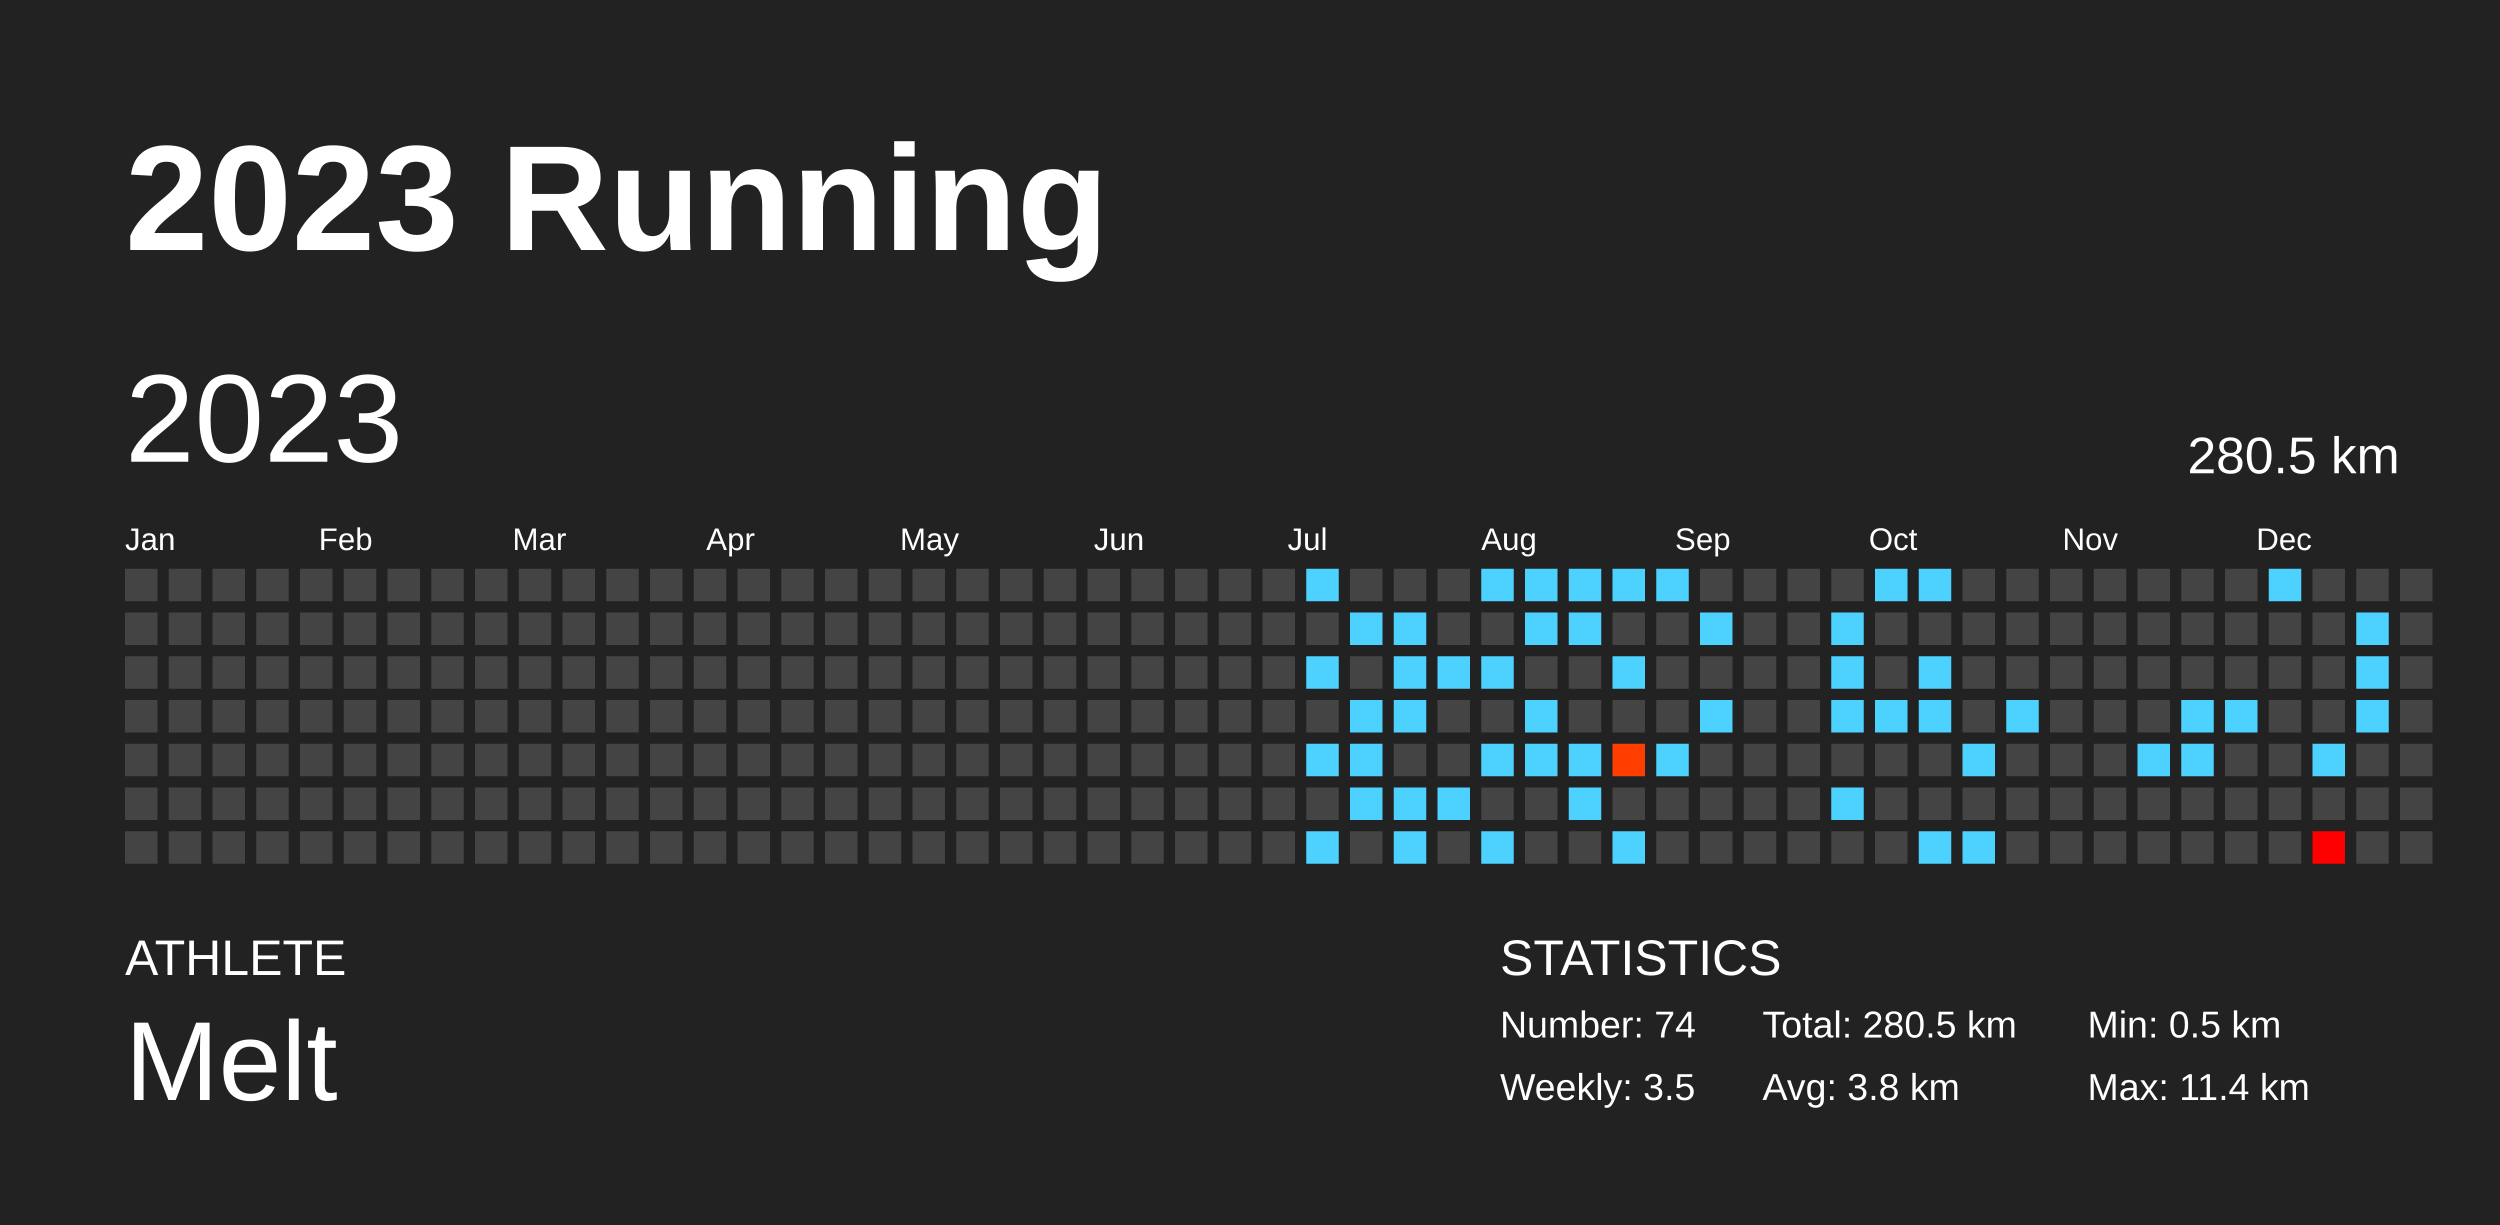
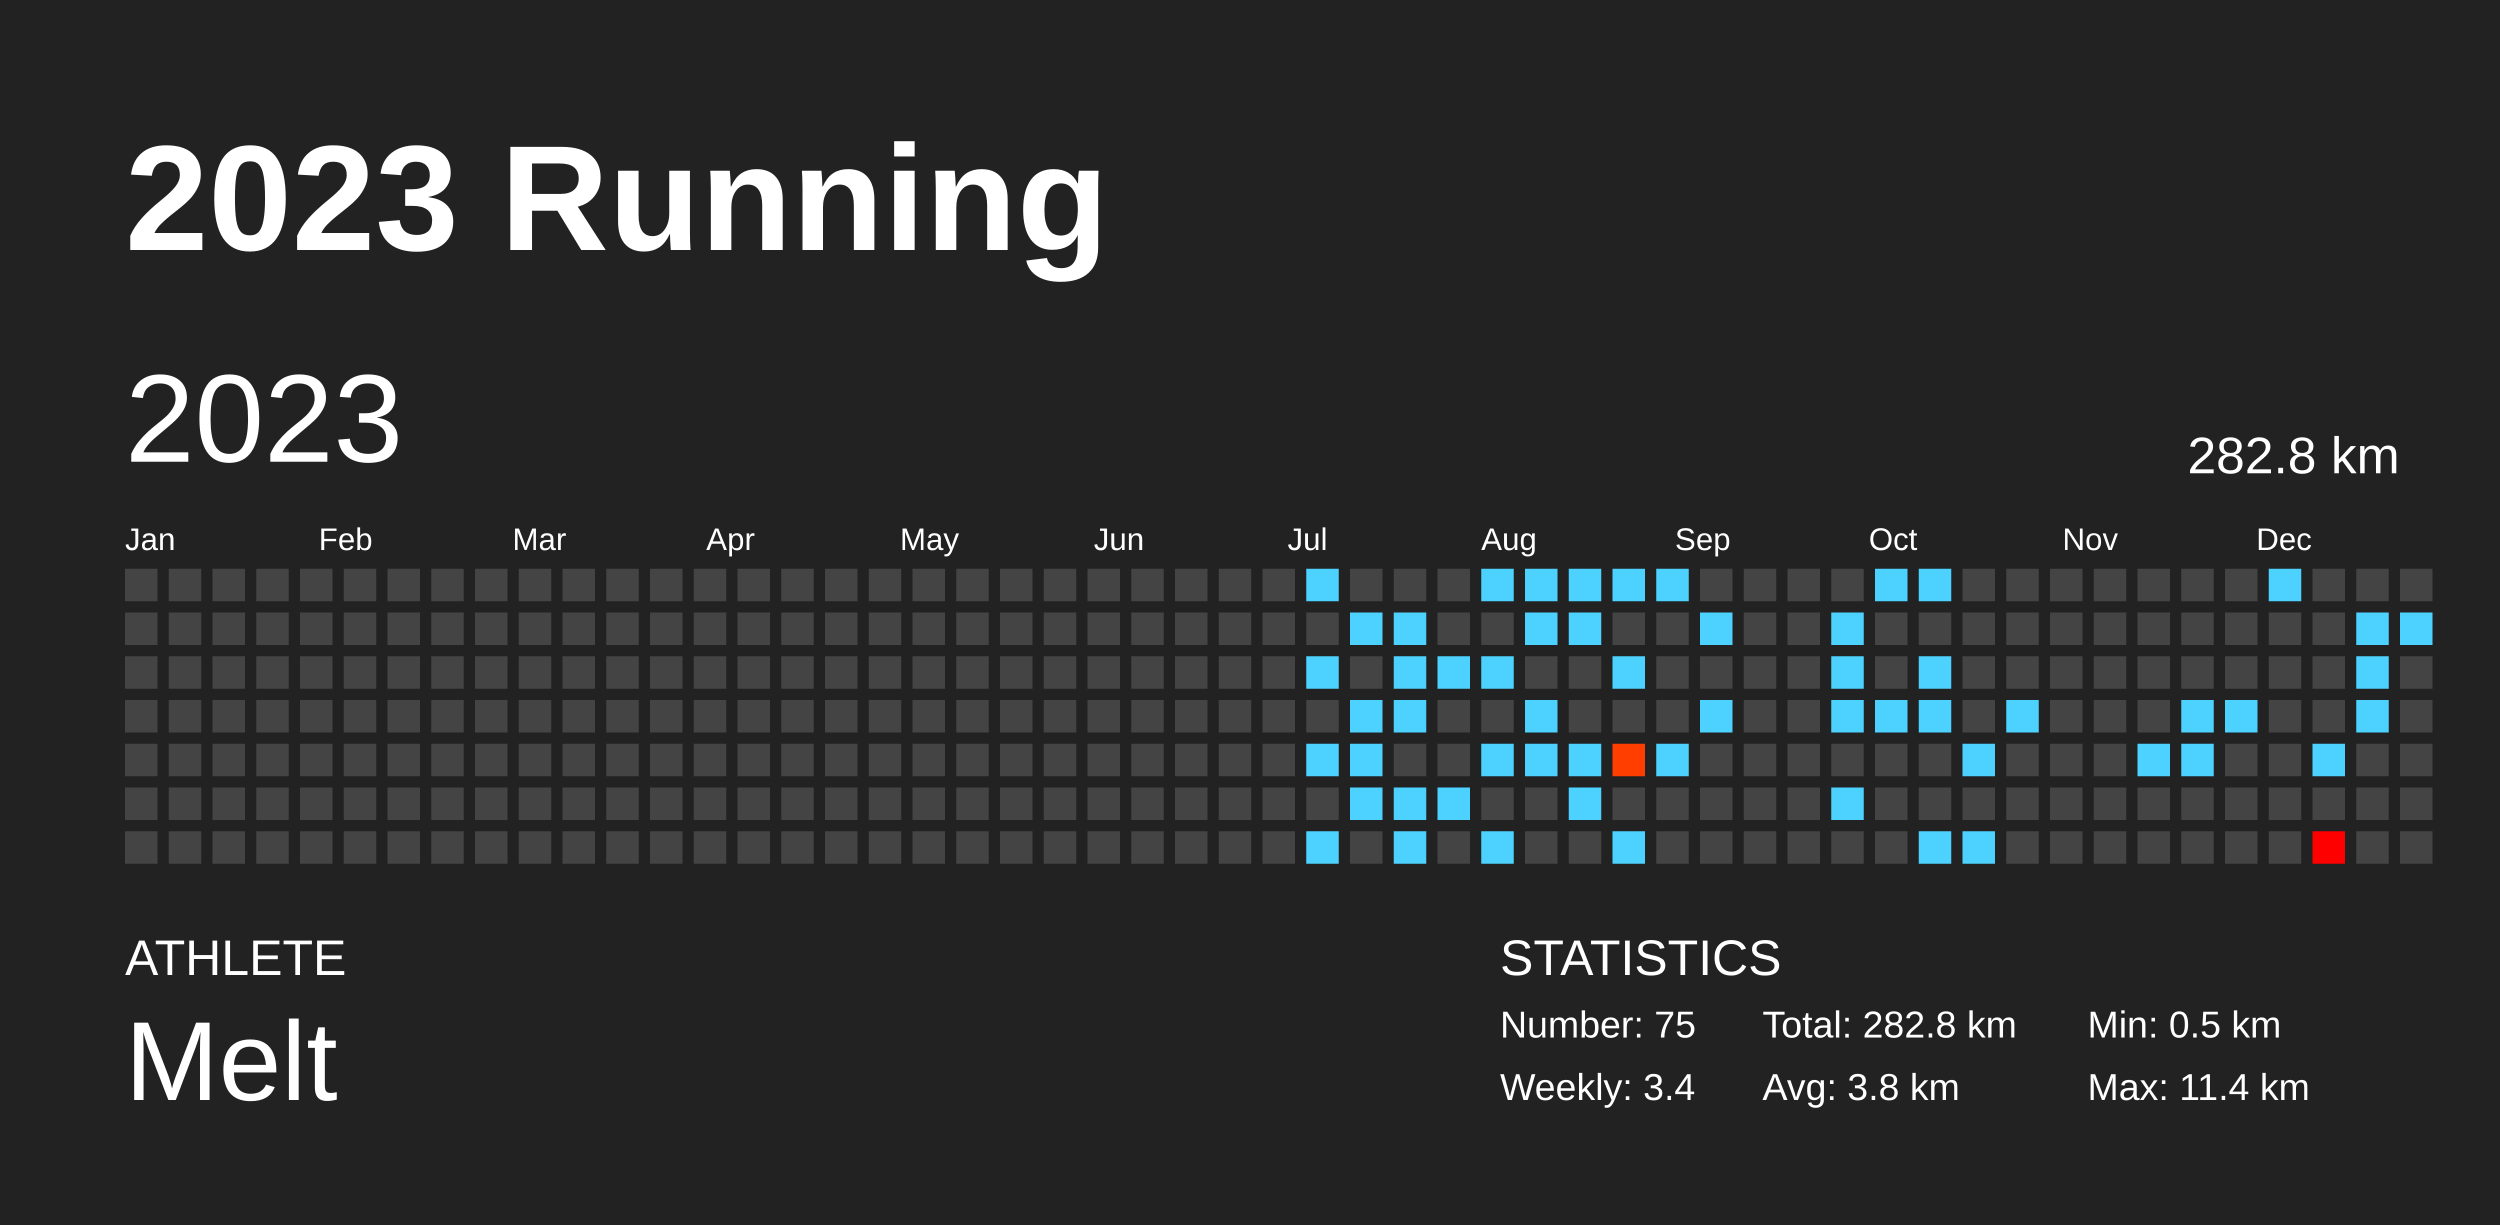
<svg xmlns="http://www.w3.org/2000/svg" baseProfile="full" height="98mm" version="1.1" viewBox="0,0,200,98" width="200mm">
  <defs />
  <rect fill="#222222" height="98" width="200" x="0" y="0" />
  <text fill="#FFFFFF" style="font-size:12px; font-family:Arial; font-weight:bold;" x="10" y="20">2023 Running</text>
  <text fill="#FFFFFF" style="font-size:4px; font-family:Arial" x="10" y="78">ATHLETE</text>
  <text fill="#FFFFFF" style="font-size:9px; font-family:Arial" x="10" y="88">Melt</text>
  <text fill="#FFFFFF" style="font-size:4px; font-family:Arial" x="120" y="78">STATISTICS</text>
-   <text fill="#FFFFFF" style="font-size:3px; font-family:Arial" x="120" y="83">Number: 74</text>
-   <text fill="#FFFFFF" style="font-size:3px; font-family:Arial" x="120" y="88">Weekly: 3.5</text>
-   <text fill="#FFFFFF" style="font-size:3px; font-family:Arial" x="141" y="83">Total: 280.5 km</text>
+   <text fill="#FFFFFF" style="font-size:3px; font-family:Arial" x="120" y="83">Number: 75</text>
+   <text fill="#FFFFFF" style="font-size:3px; font-family:Arial" x="120" y="88">Weekly: 3.4</text>
+   <text fill="#FFFFFF" style="font-size:3px; font-family:Arial" x="141" y="83">Total: 282.8 km</text>
  <text fill="#FFFFFF" style="font-size:3px; font-family:Arial" x="141" y="88">Avg: 3.8 km</text>
  <text fill="#FFFFFF" style="font-size:3px; font-family:Arial" x="167" y="83">Min: 0.5 km</text>
  <text fill="#FFFFFF" style="font-size:3px; font-family:Arial" x="167" y="88">Max: 11.4 km</text>
  <text dominant-baseline="hanging" fill="#FFFFFF" style="font-size:10.0px; font-family:Arial;" x="10" y="30">2023</text>
-   <text dominant-baseline="hanging" fill="#FFFFFF" style="font-size:4.125px; font-family:Arial;" x="175" y="35">280.5 km</text>
+   <text dominant-baseline="hanging" fill="#FFFFFF" style="font-size:4.125px; font-family:Arial;" x="175" y="35">282.8 km</text>
  <text fill="#FFFFFF" style="font-size:2.5px; font-family:Arial" x="10.0" y="44">Jan</text>
  <text fill="#FFFFFF" style="font-size:2.5px; font-family:Arial" x="25.5" y="44">Feb</text>
  <text fill="#FFFFFF" style="font-size:2.5px; font-family:Arial" x="41.0" y="44">Mar</text>
  <text fill="#FFFFFF" style="font-size:2.5px; font-family:Arial" x="56.5" y="44">Apr</text>
  <text fill="#FFFFFF" style="font-size:2.5px; font-family:Arial" x="72.0" y="44">May</text>
  <text fill="#FFFFFF" style="font-size:2.5px; font-family:Arial" x="87.5" y="44">Jun</text>
  <text fill="#FFFFFF" style="font-size:2.5px; font-family:Arial" x="103.0" y="44">Jul</text>
  <text fill="#FFFFFF" style="font-size:2.5px; font-family:Arial" x="118.5" y="44">Aug</text>
  <text fill="#FFFFFF" style="font-size:2.5px; font-family:Arial" x="134.0" y="44">Sep</text>
  <text fill="#FFFFFF" style="font-size:2.5px; font-family:Arial" x="149.5" y="44">Oct</text>
  <text fill="#FFFFFF" style="font-size:2.5px; font-family:Arial" x="165.0" y="44">Nov</text>
  <text fill="#FFFFFF" style="font-size:2.5px; font-family:Arial" x="180.5" y="44">Dec</text>
  <rect fill="#444444" height="2.6" width="2.6" x="10.0" y="45.5" />
  <rect fill="#444444" height="2.6" width="2.6" x="10.0" y="49.0" />
  <rect fill="#444444" height="2.6" width="2.6" x="10.0" y="52.5" />
  <rect fill="#444444" height="2.6" width="2.6" x="10.0" y="56.0" />
  <rect fill="#444444" height="2.6" width="2.6" x="10.0" y="59.5" />
  <rect fill="#444444" height="2.6" width="2.6" x="10.0" y="63.0" />
  <rect fill="#444444" height="2.6" width="2.6" x="10.0" y="66.5" />
  <rect fill="#444444" height="2.6" width="2.6" x="13.5" y="45.5" />
  <rect fill="#444444" height="2.6" width="2.6" x="13.5" y="49.0" />
  <rect fill="#444444" height="2.6" width="2.6" x="13.5" y="52.5" />
  <rect fill="#444444" height="2.6" width="2.6" x="13.5" y="56.0" />
  <rect fill="#444444" height="2.6" width="2.6" x="13.5" y="59.5" />
  <rect fill="#444444" height="2.6" width="2.6" x="13.5" y="63.0" />
  <rect fill="#444444" height="2.6" width="2.6" x="13.5" y="66.5" />
  <rect fill="#444444" height="2.6" width="2.6" x="17.0" y="45.5" />
  <rect fill="#444444" height="2.6" width="2.6" x="17.0" y="49.0" />
  <rect fill="#444444" height="2.6" width="2.6" x="17.0" y="52.5" />
  <rect fill="#444444" height="2.6" width="2.6" x="17.0" y="56.0" />
  <rect fill="#444444" height="2.6" width="2.6" x="17.0" y="59.5" />
  <rect fill="#444444" height="2.6" width="2.6" x="17.0" y="63.0" />
  <rect fill="#444444" height="2.6" width="2.6" x="17.0" y="66.5" />
  <rect fill="#444444" height="2.6" width="2.6" x="20.5" y="45.5" />
  <rect fill="#444444" height="2.6" width="2.6" x="20.5" y="49.0" />
  <rect fill="#444444" height="2.6" width="2.6" x="20.5" y="52.5" />
  <rect fill="#444444" height="2.6" width="2.6" x="20.5" y="56.0" />
  <rect fill="#444444" height="2.6" width="2.6" x="20.5" y="59.5" />
  <rect fill="#444444" height="2.6" width="2.6" x="20.5" y="63.0" />
  <rect fill="#444444" height="2.6" width="2.6" x="20.5" y="66.5" />
  <rect fill="#444444" height="2.6" width="2.6" x="24.0" y="45.5" />
  <rect fill="#444444" height="2.6" width="2.6" x="24.0" y="49.0" />
  <rect fill="#444444" height="2.6" width="2.6" x="24.0" y="52.5" />
  <rect fill="#444444" height="2.6" width="2.6" x="24.0" y="56.0" />
  <rect fill="#444444" height="2.6" width="2.6" x="24.0" y="59.5" />
  <rect fill="#444444" height="2.6" width="2.6" x="24.0" y="63.0" />
  <rect fill="#444444" height="2.6" width="2.6" x="24.0" y="66.5" />
  <rect fill="#444444" height="2.6" width="2.6" x="27.5" y="45.5" />
  <rect fill="#444444" height="2.6" width="2.6" x="27.5" y="49.0" />
  <rect fill="#444444" height="2.6" width="2.6" x="27.5" y="52.5" />
  <rect fill="#444444" height="2.6" width="2.6" x="27.5" y="56.0" />
  <rect fill="#444444" height="2.6" width="2.6" x="27.5" y="59.5" />
  <rect fill="#444444" height="2.6" width="2.6" x="27.5" y="63.0" />
  <rect fill="#444444" height="2.6" width="2.6" x="27.5" y="66.5" />
  <rect fill="#444444" height="2.6" width="2.6" x="31.0" y="45.5" />
  <rect fill="#444444" height="2.6" width="2.6" x="31.0" y="49.0" />
  <rect fill="#444444" height="2.6" width="2.6" x="31.0" y="52.5" />
  <rect fill="#444444" height="2.6" width="2.6" x="31.0" y="56.0" />
  <rect fill="#444444" height="2.6" width="2.6" x="31.0" y="59.5" />
  <rect fill="#444444" height="2.6" width="2.6" x="31.0" y="63.0" />
  <rect fill="#444444" height="2.6" width="2.6" x="31.0" y="66.5" />
  <rect fill="#444444" height="2.6" width="2.6" x="34.5" y="45.5" />
  <rect fill="#444444" height="2.6" width="2.6" x="34.5" y="49.0" />
  <rect fill="#444444" height="2.6" width="2.6" x="34.5" y="52.5" />
  <rect fill="#444444" height="2.6" width="2.6" x="34.5" y="56.0" />
  <rect fill="#444444" height="2.6" width="2.6" x="34.5" y="59.5" />
  <rect fill="#444444" height="2.6" width="2.6" x="34.5" y="63.0" />
  <rect fill="#444444" height="2.6" width="2.6" x="34.5" y="66.5" />
  <rect fill="#444444" height="2.6" width="2.6" x="38.0" y="45.5" />
  <rect fill="#444444" height="2.6" width="2.6" x="38.0" y="49.0" />
  <rect fill="#444444" height="2.6" width="2.6" x="38.0" y="52.5" />
  <rect fill="#444444" height="2.6" width="2.6" x="38.0" y="56.0" />
  <rect fill="#444444" height="2.6" width="2.6" x="38.0" y="59.5" />
  <rect fill="#444444" height="2.6" width="2.6" x="38.0" y="63.0" />
  <rect fill="#444444" height="2.6" width="2.6" x="38.0" y="66.5" />
  <rect fill="#444444" height="2.6" width="2.6" x="41.5" y="45.5" />
  <rect fill="#444444" height="2.6" width="2.6" x="41.5" y="49.0" />
  <rect fill="#444444" height="2.6" width="2.6" x="41.5" y="52.5" />
  <rect fill="#444444" height="2.6" width="2.6" x="41.5" y="56.0" />
  <rect fill="#444444" height="2.6" width="2.6" x="41.5" y="59.5" />
  <rect fill="#444444" height="2.6" width="2.6" x="41.5" y="63.0" />
  <rect fill="#444444" height="2.6" width="2.6" x="41.5" y="66.5" />
  <rect fill="#444444" height="2.6" width="2.6" x="45.0" y="45.5" />
  <rect fill="#444444" height="2.6" width="2.6" x="45.0" y="49.0" />
  <rect fill="#444444" height="2.6" width="2.6" x="45.0" y="52.5" />
  <rect fill="#444444" height="2.6" width="2.6" x="45.0" y="56.0" />
  <rect fill="#444444" height="2.6" width="2.6" x="45.0" y="59.5" />
  <rect fill="#444444" height="2.6" width="2.6" x="45.0" y="63.0" />
  <rect fill="#444444" height="2.6" width="2.6" x="45.0" y="66.5" />
  <rect fill="#444444" height="2.6" width="2.6" x="48.5" y="45.5" />
  <rect fill="#444444" height="2.6" width="2.6" x="48.5" y="49.0" />
  <rect fill="#444444" height="2.6" width="2.6" x="48.5" y="52.5" />
  <rect fill="#444444" height="2.6" width="2.6" x="48.5" y="56.0" />
  <rect fill="#444444" height="2.6" width="2.6" x="48.5" y="59.5" />
  <rect fill="#444444" height="2.6" width="2.6" x="48.5" y="63.0" />
  <rect fill="#444444" height="2.6" width="2.6" x="48.5" y="66.5" />
  <rect fill="#444444" height="2.6" width="2.6" x="52.0" y="45.5" />
  <rect fill="#444444" height="2.6" width="2.6" x="52.0" y="49.0" />
  <rect fill="#444444" height="2.6" width="2.6" x="52.0" y="52.5" />
  <rect fill="#444444" height="2.6" width="2.6" x="52.0" y="56.0" />
  <rect fill="#444444" height="2.6" width="2.6" x="52.0" y="59.5" />
  <rect fill="#444444" height="2.6" width="2.6" x="52.0" y="63.0" />
  <rect fill="#444444" height="2.6" width="2.6" x="52.0" y="66.5" />
  <rect fill="#444444" height="2.6" width="2.6" x="55.5" y="45.5" />
  <rect fill="#444444" height="2.6" width="2.6" x="55.5" y="49.0" />
  <rect fill="#444444" height="2.6" width="2.6" x="55.5" y="52.5" />
  <rect fill="#444444" height="2.6" width="2.6" x="55.5" y="56.0" />
  <rect fill="#444444" height="2.6" width="2.6" x="55.5" y="59.5" />
  <rect fill="#444444" height="2.6" width="2.6" x="55.5" y="63.0" />
  <rect fill="#444444" height="2.6" width="2.6" x="55.5" y="66.5" />
  <rect fill="#444444" height="2.6" width="2.6" x="59.0" y="45.5" />
  <rect fill="#444444" height="2.6" width="2.6" x="59.0" y="49.0" />
  <rect fill="#444444" height="2.6" width="2.6" x="59.0" y="52.5" />
  <rect fill="#444444" height="2.6" width="2.6" x="59.0" y="56.0" />
  <rect fill="#444444" height="2.6" width="2.6" x="59.0" y="59.5" />
  <rect fill="#444444" height="2.6" width="2.6" x="59.0" y="63.0" />
  <rect fill="#444444" height="2.6" width="2.6" x="59.0" y="66.5" />
  <rect fill="#444444" height="2.6" width="2.6" x="62.5" y="45.5" />
  <rect fill="#444444" height="2.6" width="2.6" x="62.5" y="49.0" />
  <rect fill="#444444" height="2.6" width="2.6" x="62.5" y="52.5" />
  <rect fill="#444444" height="2.6" width="2.6" x="62.5" y="56.0" />
  <rect fill="#444444" height="2.6" width="2.6" x="62.5" y="59.5" />
  <rect fill="#444444" height="2.6" width="2.6" x="62.5" y="63.0" />
  <rect fill="#444444" height="2.6" width="2.6" x="62.5" y="66.5" />
  <rect fill="#444444" height="2.6" width="2.6" x="66.0" y="45.5" />
  <rect fill="#444444" height="2.6" width="2.6" x="66.0" y="49.0" />
  <rect fill="#444444" height="2.6" width="2.6" x="66.0" y="52.5" />
  <rect fill="#444444" height="2.6" width="2.6" x="66.0" y="56.0" />
  <rect fill="#444444" height="2.6" width="2.6" x="66.0" y="59.5" />
  <rect fill="#444444" height="2.6" width="2.6" x="66.0" y="63.0" />
  <rect fill="#444444" height="2.6" width="2.6" x="66.0" y="66.5" />
  <rect fill="#444444" height="2.6" width="2.6" x="69.5" y="45.5" />
  <rect fill="#444444" height="2.6" width="2.6" x="69.5" y="49.0" />
  <rect fill="#444444" height="2.6" width="2.6" x="69.5" y="52.5" />
  <rect fill="#444444" height="2.6" width="2.6" x="69.5" y="56.0" />
  <rect fill="#444444" height="2.6" width="2.6" x="69.5" y="59.5" />
  <rect fill="#444444" height="2.6" width="2.6" x="69.5" y="63.0" />
  <rect fill="#444444" height="2.6" width="2.6" x="69.5" y="66.5" />
  <rect fill="#444444" height="2.6" width="2.6" x="73.0" y="45.5" />
  <rect fill="#444444" height="2.6" width="2.6" x="73.0" y="49.0" />
  <rect fill="#444444" height="2.6" width="2.6" x="73.0" y="52.5" />
  <rect fill="#444444" height="2.6" width="2.6" x="73.0" y="56.0" />
  <rect fill="#444444" height="2.6" width="2.6" x="73.0" y="59.5" />
  <rect fill="#444444" height="2.6" width="2.6" x="73.0" y="63.0" />
  <rect fill="#444444" height="2.6" width="2.6" x="73.0" y="66.5" />
  <rect fill="#444444" height="2.6" width="2.6" x="76.5" y="45.5" />
  <rect fill="#444444" height="2.6" width="2.6" x="76.5" y="49.0" />
  <rect fill="#444444" height="2.6" width="2.6" x="76.5" y="52.5" />
  <rect fill="#444444" height="2.6" width="2.6" x="76.5" y="56.0" />
  <rect fill="#444444" height="2.6" width="2.6" x="76.5" y="59.5" />
  <rect fill="#444444" height="2.6" width="2.6" x="76.5" y="63.0" />
  <rect fill="#444444" height="2.6" width="2.6" x="76.5" y="66.5" />
  <rect fill="#444444" height="2.6" width="2.6" x="80.0" y="45.5" />
  <rect fill="#444444" height="2.6" width="2.6" x="80.0" y="49.0" />
  <rect fill="#444444" height="2.6" width="2.6" x="80.0" y="52.5" />
  <rect fill="#444444" height="2.6" width="2.6" x="80.0" y="56.0" />
  <rect fill="#444444" height="2.6" width="2.6" x="80.0" y="59.5" />
  <rect fill="#444444" height="2.6" width="2.6" x="80.0" y="63.0" />
  <rect fill="#444444" height="2.6" width="2.6" x="80.0" y="66.5" />
  <rect fill="#444444" height="2.6" width="2.6" x="83.5" y="45.5" />
  <rect fill="#444444" height="2.6" width="2.6" x="83.5" y="49.0" />
  <rect fill="#444444" height="2.6" width="2.6" x="83.5" y="52.5" />
  <rect fill="#444444" height="2.6" width="2.6" x="83.5" y="56.0" />
  <rect fill="#444444" height="2.6" width="2.6" x="83.5" y="59.5" />
  <rect fill="#444444" height="2.6" width="2.6" x="83.5" y="63.0" />
  <rect fill="#444444" height="2.6" width="2.6" x="83.5" y="66.5" />
  <rect fill="#444444" height="2.6" width="2.6" x="87.0" y="45.5" />
  <rect fill="#444444" height="2.6" width="2.6" x="87.0" y="49.0" />
  <rect fill="#444444" height="2.6" width="2.6" x="87.0" y="52.5" />
  <rect fill="#444444" height="2.6" width="2.6" x="87.0" y="56.0" />
  <rect fill="#444444" height="2.6" width="2.6" x="87.0" y="59.5" />
  <rect fill="#444444" height="2.6" width="2.6" x="87.0" y="63.0" />
  <rect fill="#444444" height="2.6" width="2.6" x="87.0" y="66.5" />
  <rect fill="#444444" height="2.6" width="2.6" x="90.5" y="45.5" />
  <rect fill="#444444" height="2.6" width="2.6" x="90.5" y="49.0" />
  <rect fill="#444444" height="2.6" width="2.6" x="90.5" y="52.5" />
  <rect fill="#444444" height="2.6" width="2.6" x="90.5" y="56.0" />
  <rect fill="#444444" height="2.6" width="2.6" x="90.5" y="59.5" />
  <rect fill="#444444" height="2.6" width="2.6" x="90.5" y="63.0" />
  <rect fill="#444444" height="2.6" width="2.6" x="90.5" y="66.5" />
  <rect fill="#444444" height="2.6" width="2.6" x="94.0" y="45.5" />
  <rect fill="#444444" height="2.6" width="2.6" x="94.0" y="49.0" />
  <rect fill="#444444" height="2.6" width="2.6" x="94.0" y="52.5" />
  <rect fill="#444444" height="2.6" width="2.6" x="94.0" y="56.0" />
  <rect fill="#444444" height="2.6" width="2.6" x="94.0" y="59.5" />
  <rect fill="#444444" height="2.6" width="2.6" x="94.0" y="63.0" />
  <rect fill="#444444" height="2.6" width="2.6" x="94.0" y="66.5" />
  <rect fill="#444444" height="2.6" width="2.6" x="97.5" y="45.5" />
  <rect fill="#444444" height="2.6" width="2.6" x="97.5" y="49.0" />
  <rect fill="#444444" height="2.6" width="2.6" x="97.5" y="52.5" />
  <rect fill="#444444" height="2.6" width="2.6" x="97.5" y="56.0" />
  <rect fill="#444444" height="2.6" width="2.6" x="97.5" y="59.5" />
  <rect fill="#444444" height="2.6" width="2.6" x="97.5" y="63.0" />
  <rect fill="#444444" height="2.6" width="2.6" x="97.5" y="66.5" />
  <rect fill="#444444" height="2.6" width="2.6" x="101.0" y="45.5" />
  <rect fill="#444444" height="2.6" width="2.6" x="101.0" y="49.0" />
  <rect fill="#444444" height="2.6" width="2.6" x="101.0" y="52.5" />
  <rect fill="#444444" height="2.6" width="2.6" x="101.0" y="56.0" />
  <rect fill="#444444" height="2.6" width="2.6" x="101.0" y="59.5" />
  <rect fill="#444444" height="2.6" width="2.6" x="101.0" y="63.0" />
  <rect fill="#444444" height="2.6" width="2.6" x="101.0" y="66.5" />
  <rect fill="#4dd2ff" height="2.6" width="2.6" x="104.5" y="45.5" />
  <rect fill="#444444" height="2.6" width="2.6" x="104.5" y="49.0" />
  <rect fill="#4dd2ff" height="2.6" width="2.6" x="104.5" y="52.5" />
  <rect fill="#444444" height="2.6" width="2.6" x="104.5" y="56.0" />
  <rect fill="#4dd2ff" height="2.6" width="2.6" x="104.5" y="59.5" />
  <rect fill="#444444" height="2.6" width="2.6" x="104.5" y="63.0" />
  <rect fill="#4dd2ff" height="2.6" width="2.6" x="104.5" y="66.5" />
  <rect fill="#444444" height="2.6" width="2.6" x="108.0" y="45.5" />
  <rect fill="#4dd2ff" height="2.6" width="2.6" x="108.0" y="49.0" />
  <rect fill="#444444" height="2.6" width="2.6" x="108.0" y="52.5" />
  <rect fill="#4dd2ff" height="2.6" width="2.6" x="108.0" y="56.0" />
  <rect fill="#4dd2ff" height="2.6" width="2.6" x="108.0" y="59.5" />
  <rect fill="#4dd2ff" height="2.6" width="2.6" x="108.0" y="63.0" />
  <rect fill="#444444" height="2.6" width="2.6" x="108.0" y="66.5" />
  <rect fill="#444444" height="2.6" width="2.6" x="111.5" y="45.5" />
  <rect fill="#4dd2ff" height="2.6" width="2.6" x="111.5" y="49.0" />
  <rect fill="#4dd2ff" height="2.6" width="2.6" x="111.5" y="52.5" />
  <rect fill="#4dd2ff" height="2.6" width="2.6" x="111.5" y="56.0" />
  <rect fill="#444444" height="2.6" width="2.6" x="111.5" y="59.5" />
  <rect fill="#4dd2ff" height="2.6" width="2.6" x="111.5" y="63.0" />
  <rect fill="#4dd2ff" height="2.6" width="2.6" x="111.5" y="66.5" />
  <rect fill="#444444" height="2.6" width="2.6" x="115.0" y="45.5" />
  <rect fill="#444444" height="2.6" width="2.6" x="115.0" y="49.0" />
  <rect fill="#4dd2ff" height="2.6" width="2.6" x="115.0" y="52.5" />
  <rect fill="#444444" height="2.6" width="2.6" x="115.0" y="56.0" />
  <rect fill="#444444" height="2.6" width="2.6" x="115.0" y="59.5" />
  <rect fill="#4dd2ff" height="2.6" width="2.6" x="115.0" y="63.0" />
  <rect fill="#444444" height="2.6" width="2.6" x="115.0" y="66.5" />
  <rect fill="#4dd2ff" height="2.6" width="2.6" x="118.5" y="45.5" />
  <rect fill="#444444" height="2.6" width="2.6" x="118.5" y="49.0" />
  <rect fill="#4dd2ff" height="2.6" width="2.6" x="118.5" y="52.5" />
  <rect fill="#444444" height="2.6" width="2.6" x="118.5" y="56.0" />
  <rect fill="#4dd2ff" height="2.6" width="2.6" x="118.5" y="59.5" />
  <rect fill="#444444" height="2.6" width="2.6" x="118.5" y="63.0" />
  <rect fill="#4dd2ff" height="2.6" width="2.6" x="118.5" y="66.5" />
  <rect fill="#4dd2ff" height="2.6" width="2.6" x="122.0" y="45.5" />
  <rect fill="#4dd2ff" height="2.6" width="2.6" x="122.0" y="49.0" />
  <rect fill="#444444" height="2.6" width="2.6" x="122.0" y="52.5" />
  <rect fill="#4dd2ff" height="2.6" width="2.6" x="122.0" y="56.0" />
  <rect fill="#4dd2ff" height="2.6" width="2.6" x="122.0" y="59.5" />
  <rect fill="#444444" height="2.6" width="2.6" x="122.0" y="63.0" />
  <rect fill="#444444" height="2.6" width="2.6" x="122.0" y="66.5" />
  <rect fill="#4dd2ff" height="2.6" width="2.6" x="125.5" y="45.5" />
  <rect fill="#4dd2ff" height="2.6" width="2.6" x="125.5" y="49.0" />
  <rect fill="#444444" height="2.6" width="2.6" x="125.5" y="52.5" />
  <rect fill="#444444" height="2.6" width="2.6" x="125.5" y="56.0" />
  <rect fill="#4dd2ff" height="2.6" width="2.6" x="125.5" y="59.5" />
  <rect fill="#4dd2ff" height="2.6" width="2.6" x="125.5" y="63.0" />
  <rect fill="#444444" height="2.6" width="2.6" x="125.5" y="66.5" />
  <rect fill="#4dd2ff" height="2.6" width="2.6" x="129.0" y="45.5" />
  <rect fill="#444444" height="2.6" width="2.6" x="129.0" y="49.0" />
  <rect fill="#4dd2ff" height="2.6" width="2.6" x="129.0" y="52.5" />
  <rect fill="#444444" height="2.6" width="2.6" x="129.0" y="56.0" />
  <rect fill="#ff3e00" height="2.6" width="2.6" x="129.0" y="59.5" />
  <rect fill="#444444" height="2.6" width="2.6" x="129.0" y="63.0" />
  <rect fill="#4dd2ff" height="2.6" width="2.6" x="129.0" y="66.5" />
  <rect fill="#4dd2ff" height="2.6" width="2.6" x="132.5" y="45.5" />
  <rect fill="#444444" height="2.6" width="2.6" x="132.5" y="49.0" />
  <rect fill="#444444" height="2.6" width="2.6" x="132.5" y="52.5" />
  <rect fill="#444444" height="2.6" width="2.6" x="132.5" y="56.0" />
  <rect fill="#4dd2ff" height="2.6" width="2.6" x="132.5" y="59.5" />
  <rect fill="#444444" height="2.6" width="2.6" x="132.5" y="63.0" />
  <rect fill="#444444" height="2.6" width="2.6" x="132.5" y="66.5" />
  <rect fill="#444444" height="2.6" width="2.6" x="136.0" y="45.5" />
  <rect fill="#4dd2ff" height="2.6" width="2.6" x="136.0" y="49.0" />
  <rect fill="#444444" height="2.6" width="2.6" x="136.0" y="52.5" />
  <rect fill="#4dd2ff" height="2.6" width="2.6" x="136.0" y="56.0" />
  <rect fill="#444444" height="2.6" width="2.6" x="136.0" y="59.5" />
  <rect fill="#444444" height="2.6" width="2.6" x="136.0" y="63.0" />
  <rect fill="#444444" height="2.6" width="2.6" x="136.0" y="66.5" />
  <rect fill="#444444" height="2.6" width="2.6" x="139.5" y="45.5" />
  <rect fill="#444444" height="2.6" width="2.6" x="139.5" y="49.0" />
  <rect fill="#444444" height="2.6" width="2.6" x="139.5" y="52.5" />
  <rect fill="#444444" height="2.6" width="2.6" x="139.5" y="56.0" />
  <rect fill="#444444" height="2.6" width="2.6" x="139.5" y="59.5" />
  <rect fill="#444444" height="2.6" width="2.6" x="139.5" y="63.0" />
  <rect fill="#444444" height="2.6" width="2.6" x="139.5" y="66.5" />
  <rect fill="#444444" height="2.6" width="2.6" x="143.0" y="45.5" />
  <rect fill="#444444" height="2.6" width="2.6" x="143.0" y="49.0" />
  <rect fill="#444444" height="2.6" width="2.6" x="143.0" y="52.5" />
  <rect fill="#444444" height="2.6" width="2.6" x="143.0" y="56.0" />
  <rect fill="#444444" height="2.6" width="2.6" x="143.0" y="59.5" />
  <rect fill="#444444" height="2.6" width="2.6" x="143.0" y="63.0" />
  <rect fill="#444444" height="2.6" width="2.6" x="143.0" y="66.5" />
  <rect fill="#444444" height="2.6" width="2.6" x="146.5" y="45.5" />
  <rect fill="#4dd2ff" height="2.6" width="2.6" x="146.5" y="49.0" />
  <rect fill="#4dd2ff" height="2.6" width="2.6" x="146.5" y="52.5" />
  <rect fill="#4dd2ff" height="2.6" width="2.6" x="146.5" y="56.0" />
  <rect fill="#444444" height="2.6" width="2.6" x="146.5" y="59.5" />
  <rect fill="#4dd2ff" height="2.6" width="2.6" x="146.5" y="63.0" />
  <rect fill="#444444" height="2.6" width="2.6" x="146.5" y="66.5" />
  <rect fill="#4dd2ff" height="2.6" width="2.6" x="150.0" y="45.5" />
  <rect fill="#444444" height="2.6" width="2.6" x="150.0" y="49.0" />
  <rect fill="#444444" height="2.6" width="2.6" x="150.0" y="52.5" />
  <rect fill="#4dd2ff" height="2.6" width="2.6" x="150.0" y="56.0" />
  <rect fill="#444444" height="2.6" width="2.6" x="150.0" y="59.5" />
  <rect fill="#444444" height="2.6" width="2.6" x="150.0" y="63.0" />
  <rect fill="#444444" height="2.6" width="2.6" x="150.0" y="66.5" />
  <rect fill="#4dd2ff" height="2.6" width="2.6" x="153.5" y="45.5" />
  <rect fill="#444444" height="2.6" width="2.6" x="153.5" y="49.0" />
  <rect fill="#4dd2ff" height="2.6" width="2.6" x="153.5" y="52.5" />
  <rect fill="#4dd2ff" height="2.6" width="2.6" x="153.5" y="56.0" />
  <rect fill="#444444" height="2.6" width="2.6" x="153.5" y="59.5" />
  <rect fill="#444444" height="2.6" width="2.6" x="153.5" y="63.0" />
  <rect fill="#4dd2ff" height="2.6" width="2.6" x="153.5" y="66.5" />
  <rect fill="#444444" height="2.6" width="2.6" x="157.0" y="45.5" />
  <rect fill="#444444" height="2.6" width="2.6" x="157.0" y="49.0" />
  <rect fill="#444444" height="2.6" width="2.6" x="157.0" y="52.5" />
  <rect fill="#444444" height="2.6" width="2.6" x="157.0" y="56.0" />
  <rect fill="#4dd2ff" height="2.6" width="2.6" x="157.0" y="59.5" />
  <rect fill="#444444" height="2.6" width="2.6" x="157.0" y="63.0" />
  <rect fill="#4dd2ff" height="2.6" width="2.6" x="157.0" y="66.5" />
  <rect fill="#444444" height="2.6" width="2.6" x="160.5" y="45.5" />
  <rect fill="#444444" height="2.6" width="2.6" x="160.5" y="49.0" />
  <rect fill="#444444" height="2.6" width="2.6" x="160.5" y="52.5" />
  <rect fill="#4dd2ff" height="2.6" width="2.6" x="160.5" y="56.0" />
  <rect fill="#444444" height="2.6" width="2.6" x="160.5" y="59.5" />
  <rect fill="#444444" height="2.6" width="2.6" x="160.5" y="63.0" />
  <rect fill="#444444" height="2.6" width="2.6" x="160.5" y="66.5" />
  <rect fill="#444444" height="2.6" width="2.6" x="164.0" y="45.5" />
  <rect fill="#444444" height="2.6" width="2.6" x="164.0" y="49.0" />
  <rect fill="#444444" height="2.6" width="2.6" x="164.0" y="52.5" />
  <rect fill="#444444" height="2.6" width="2.6" x="164.0" y="56.0" />
  <rect fill="#444444" height="2.6" width="2.6" x="164.0" y="59.5" />
  <rect fill="#444444" height="2.6" width="2.6" x="164.0" y="63.0" />
  <rect fill="#444444" height="2.6" width="2.6" x="164.0" y="66.5" />
  <rect fill="#444444" height="2.6" width="2.6" x="167.5" y="45.5" />
  <rect fill="#444444" height="2.6" width="2.6" x="167.5" y="49.0" />
  <rect fill="#444444" height="2.6" width="2.6" x="167.5" y="52.5" />
  <rect fill="#444444" height="2.6" width="2.6" x="167.5" y="56.0" />
  <rect fill="#444444" height="2.6" width="2.6" x="167.5" y="59.5" />
  <rect fill="#444444" height="2.6" width="2.6" x="167.5" y="63.0" />
  <rect fill="#444444" height="2.6" width="2.6" x="167.5" y="66.5" />
  <rect fill="#444444" height="2.6" width="2.6" x="171.0" y="45.5" />
  <rect fill="#444444" height="2.6" width="2.6" x="171.0" y="49.0" />
  <rect fill="#444444" height="2.6" width="2.6" x="171.0" y="52.5" />
  <rect fill="#444444" height="2.6" width="2.6" x="171.0" y="56.0" />
  <rect fill="#4dd2ff" height="2.6" width="2.6" x="171.0" y="59.5" />
  <rect fill="#444444" height="2.6" width="2.6" x="171.0" y="63.0" />
  <rect fill="#444444" height="2.6" width="2.6" x="171.0" y="66.5" />
  <rect fill="#444444" height="2.6" width="2.6" x="174.5" y="45.5" />
  <rect fill="#444444" height="2.6" width="2.6" x="174.5" y="49.0" />
  <rect fill="#444444" height="2.6" width="2.6" x="174.5" y="52.5" />
  <rect fill="#4dd2ff" height="2.6" width="2.6" x="174.5" y="56.0" />
  <rect fill="#4dd2ff" height="2.6" width="2.6" x="174.5" y="59.5" />
  <rect fill="#444444" height="2.6" width="2.6" x="174.5" y="63.0" />
  <rect fill="#444444" height="2.6" width="2.6" x="174.5" y="66.5" />
  <rect fill="#444444" height="2.6" width="2.6" x="178.0" y="45.5" />
  <rect fill="#444444" height="2.6" width="2.6" x="178.0" y="49.0" />
  <rect fill="#444444" height="2.6" width="2.6" x="178.0" y="52.5" />
  <rect fill="#4dd2ff" height="2.6" width="2.6" x="178.0" y="56.0" />
  <rect fill="#444444" height="2.6" width="2.6" x="178.0" y="59.5" />
  <rect fill="#444444" height="2.6" width="2.6" x="178.0" y="63.0" />
  <rect fill="#444444" height="2.6" width="2.6" x="178.0" y="66.5" />
  <rect fill="#4dd2ff" height="2.6" width="2.6" x="181.5" y="45.5" />
  <rect fill="#444444" height="2.6" width="2.6" x="181.5" y="49.0" />
  <rect fill="#444444" height="2.6" width="2.6" x="181.5" y="52.5" />
  <rect fill="#444444" height="2.6" width="2.6" x="181.5" y="56.0" />
  <rect fill="#444444" height="2.6" width="2.6" x="181.5" y="59.5" />
  <rect fill="#444444" height="2.6" width="2.6" x="181.5" y="63.0" />
  <rect fill="#444444" height="2.6" width="2.6" x="181.5" y="66.5" />
  <rect fill="#444444" height="2.6" width="2.6" x="185.0" y="45.5" />
  <rect fill="#444444" height="2.6" width="2.6" x="185.0" y="49.0" />
  <rect fill="#444444" height="2.6" width="2.6" x="185.0" y="52.5" />
  <rect fill="#444444" height="2.6" width="2.6" x="185.0" y="56.0" />
  <rect fill="#4dd2ff" height="2.6" width="2.6" x="185.0" y="59.5" />
  <rect fill="#444444" height="2.6" width="2.6" x="185.0" y="63.0" />
  <rect fill="#ff0000" height="2.6" width="2.6" x="185.0" y="66.5" />
  <rect fill="#444444" height="2.6" width="2.6" x="188.5" y="45.5" />
  <rect fill="#4dd2ff" height="2.6" width="2.6" x="188.5" y="49.0" />
  <rect fill="#4dd2ff" height="2.6" width="2.6" x="188.5" y="52.5" />
  <rect fill="#4dd2ff" height="2.6" width="2.6" x="188.5" y="56.0" />
  <rect fill="#444444" height="2.6" width="2.6" x="188.5" y="59.5" />
  <rect fill="#444444" height="2.6" width="2.6" x="188.5" y="63.0" />
  <rect fill="#444444" height="2.6" width="2.6" x="188.5" y="66.5" />
  <rect fill="#444444" height="2.6" width="2.6" x="192.0" y="45.5" />
-   <rect fill="#444444" height="2.6" width="2.6" x="192.0" y="49.0" />
+   <rect fill="#4dd2ff" height="2.6" width="2.6" x="192.0" y="49.0" />
  <rect fill="#444444" height="2.6" width="2.6" x="192.0" y="52.5" />
  <rect fill="#444444" height="2.6" width="2.6" x="192.0" y="56.0" />
  <rect fill="#444444" height="2.6" width="2.6" x="192.0" y="59.5" />
  <rect fill="#444444" height="2.6" width="2.6" x="192.0" y="63.0" />
  <rect fill="#444444" height="2.6" width="2.6" x="192.0" y="66.5" />
</svg>
